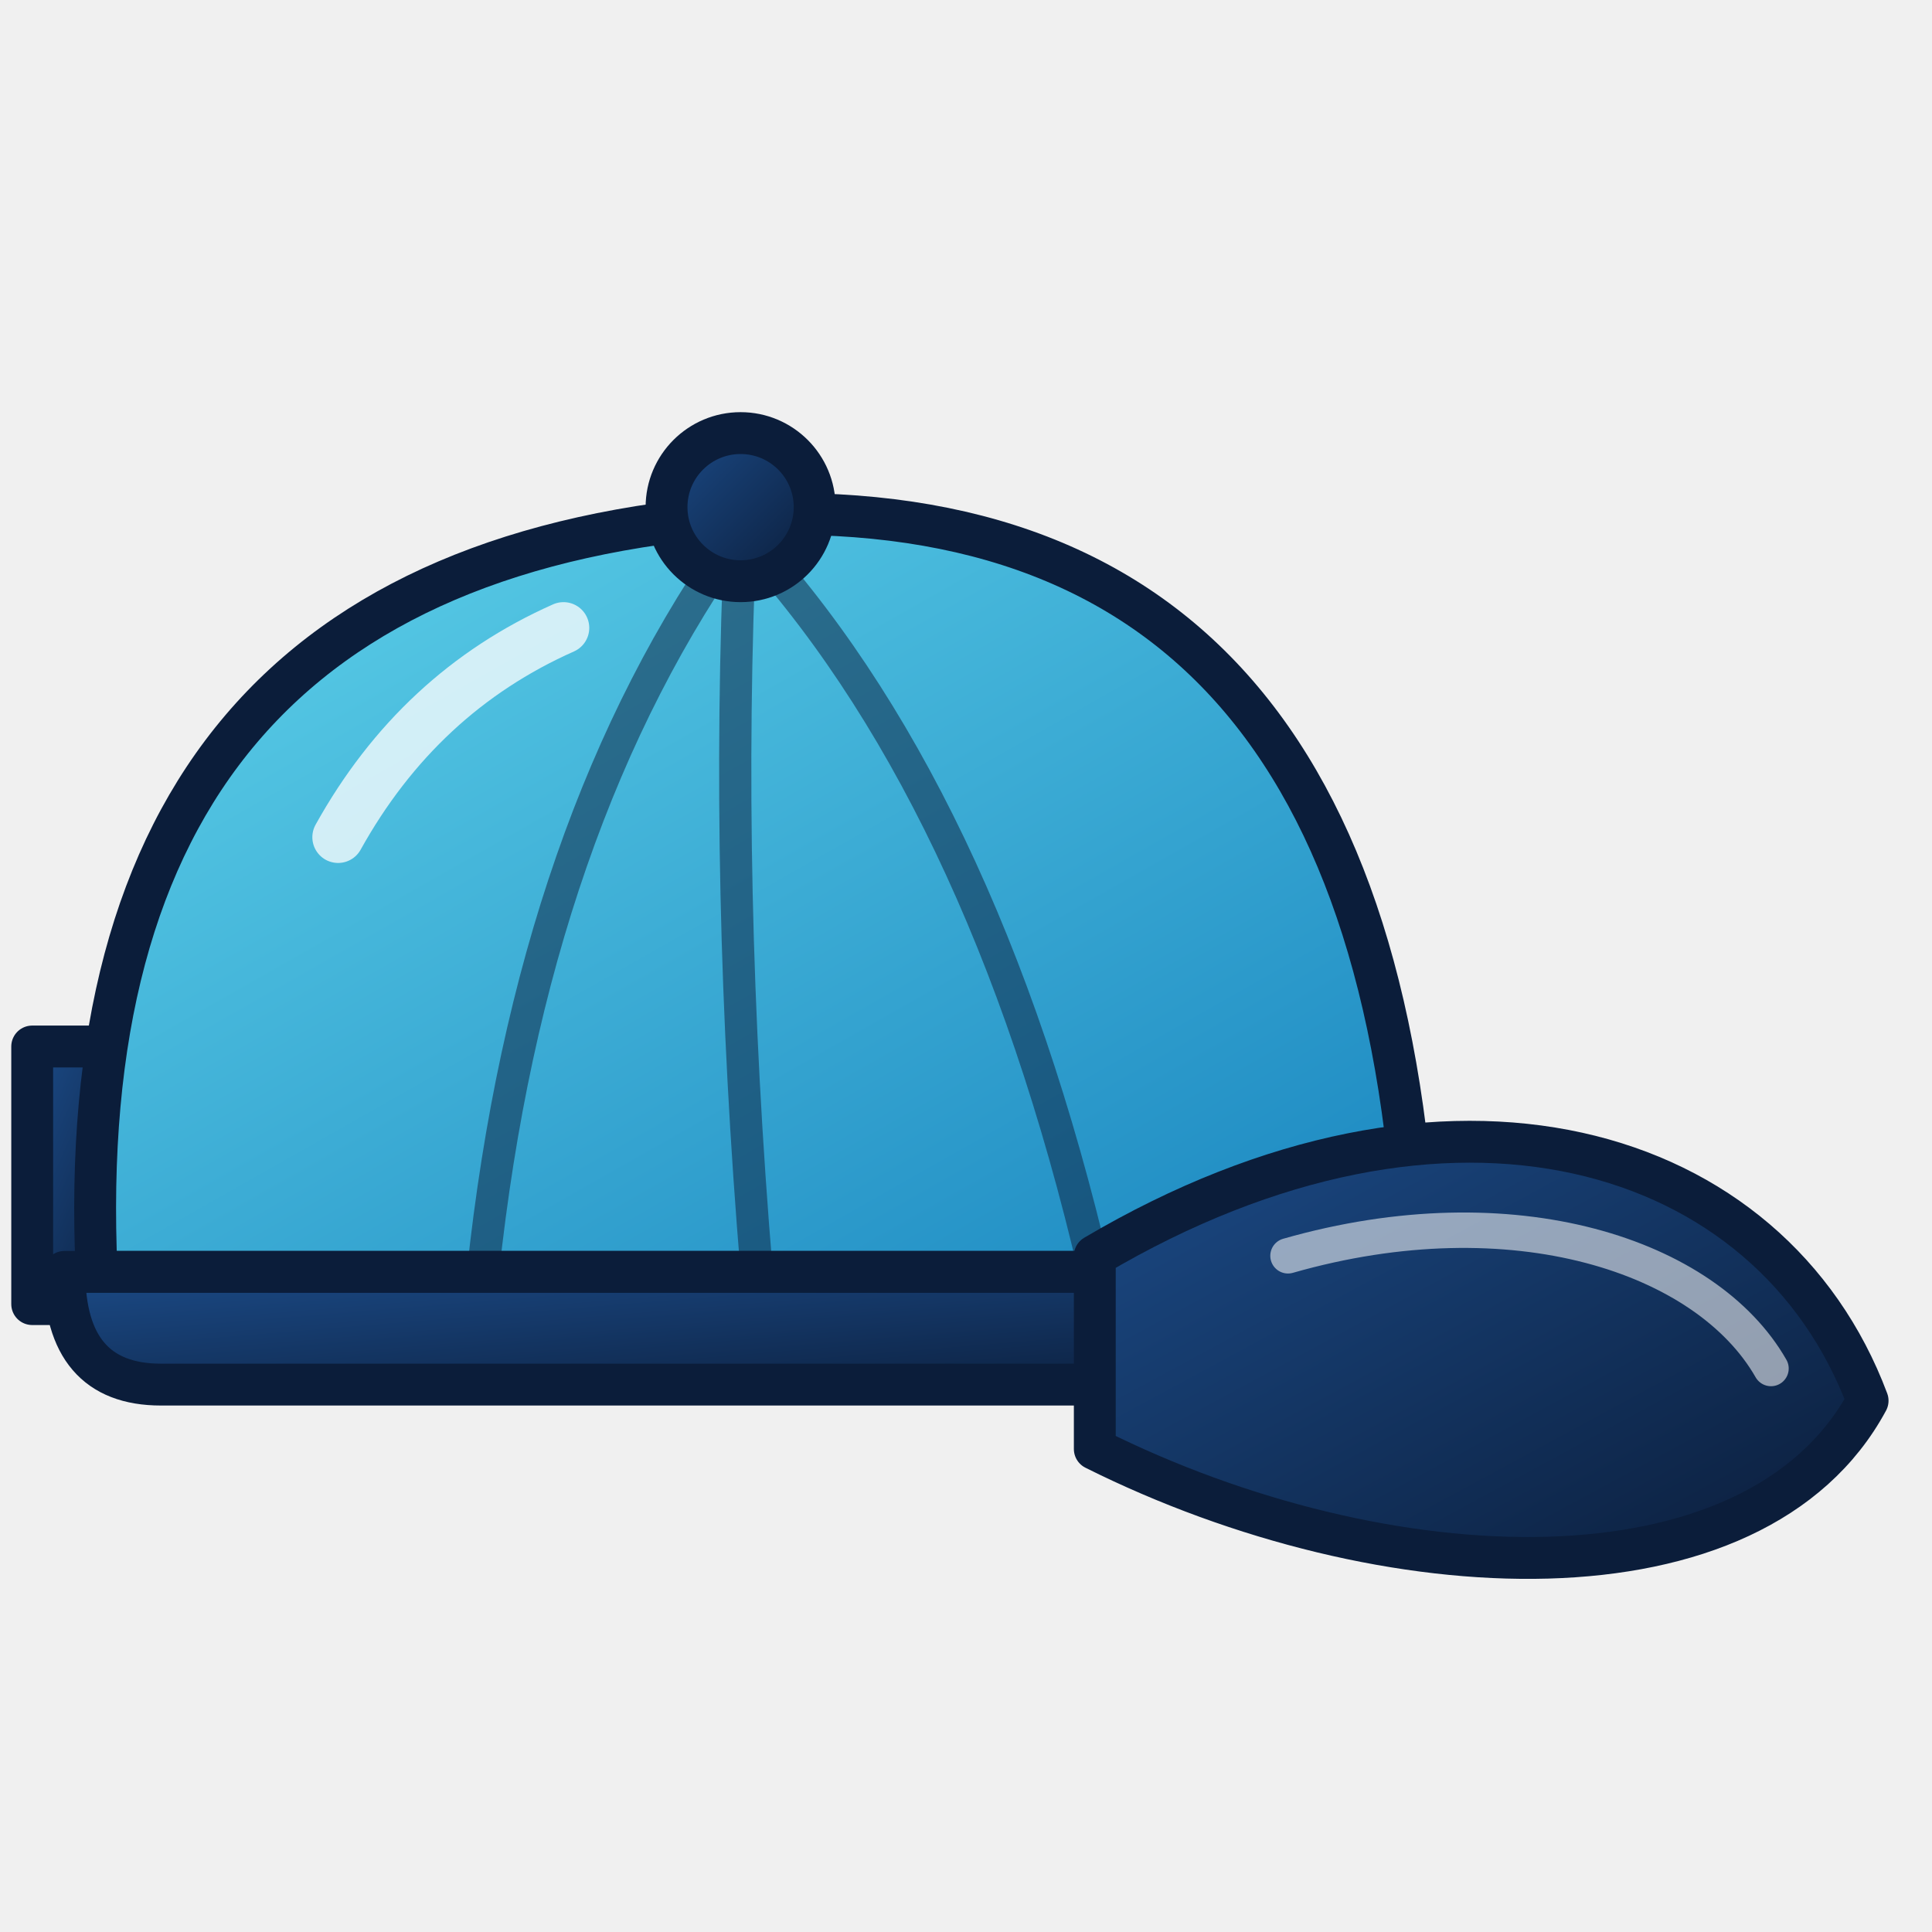
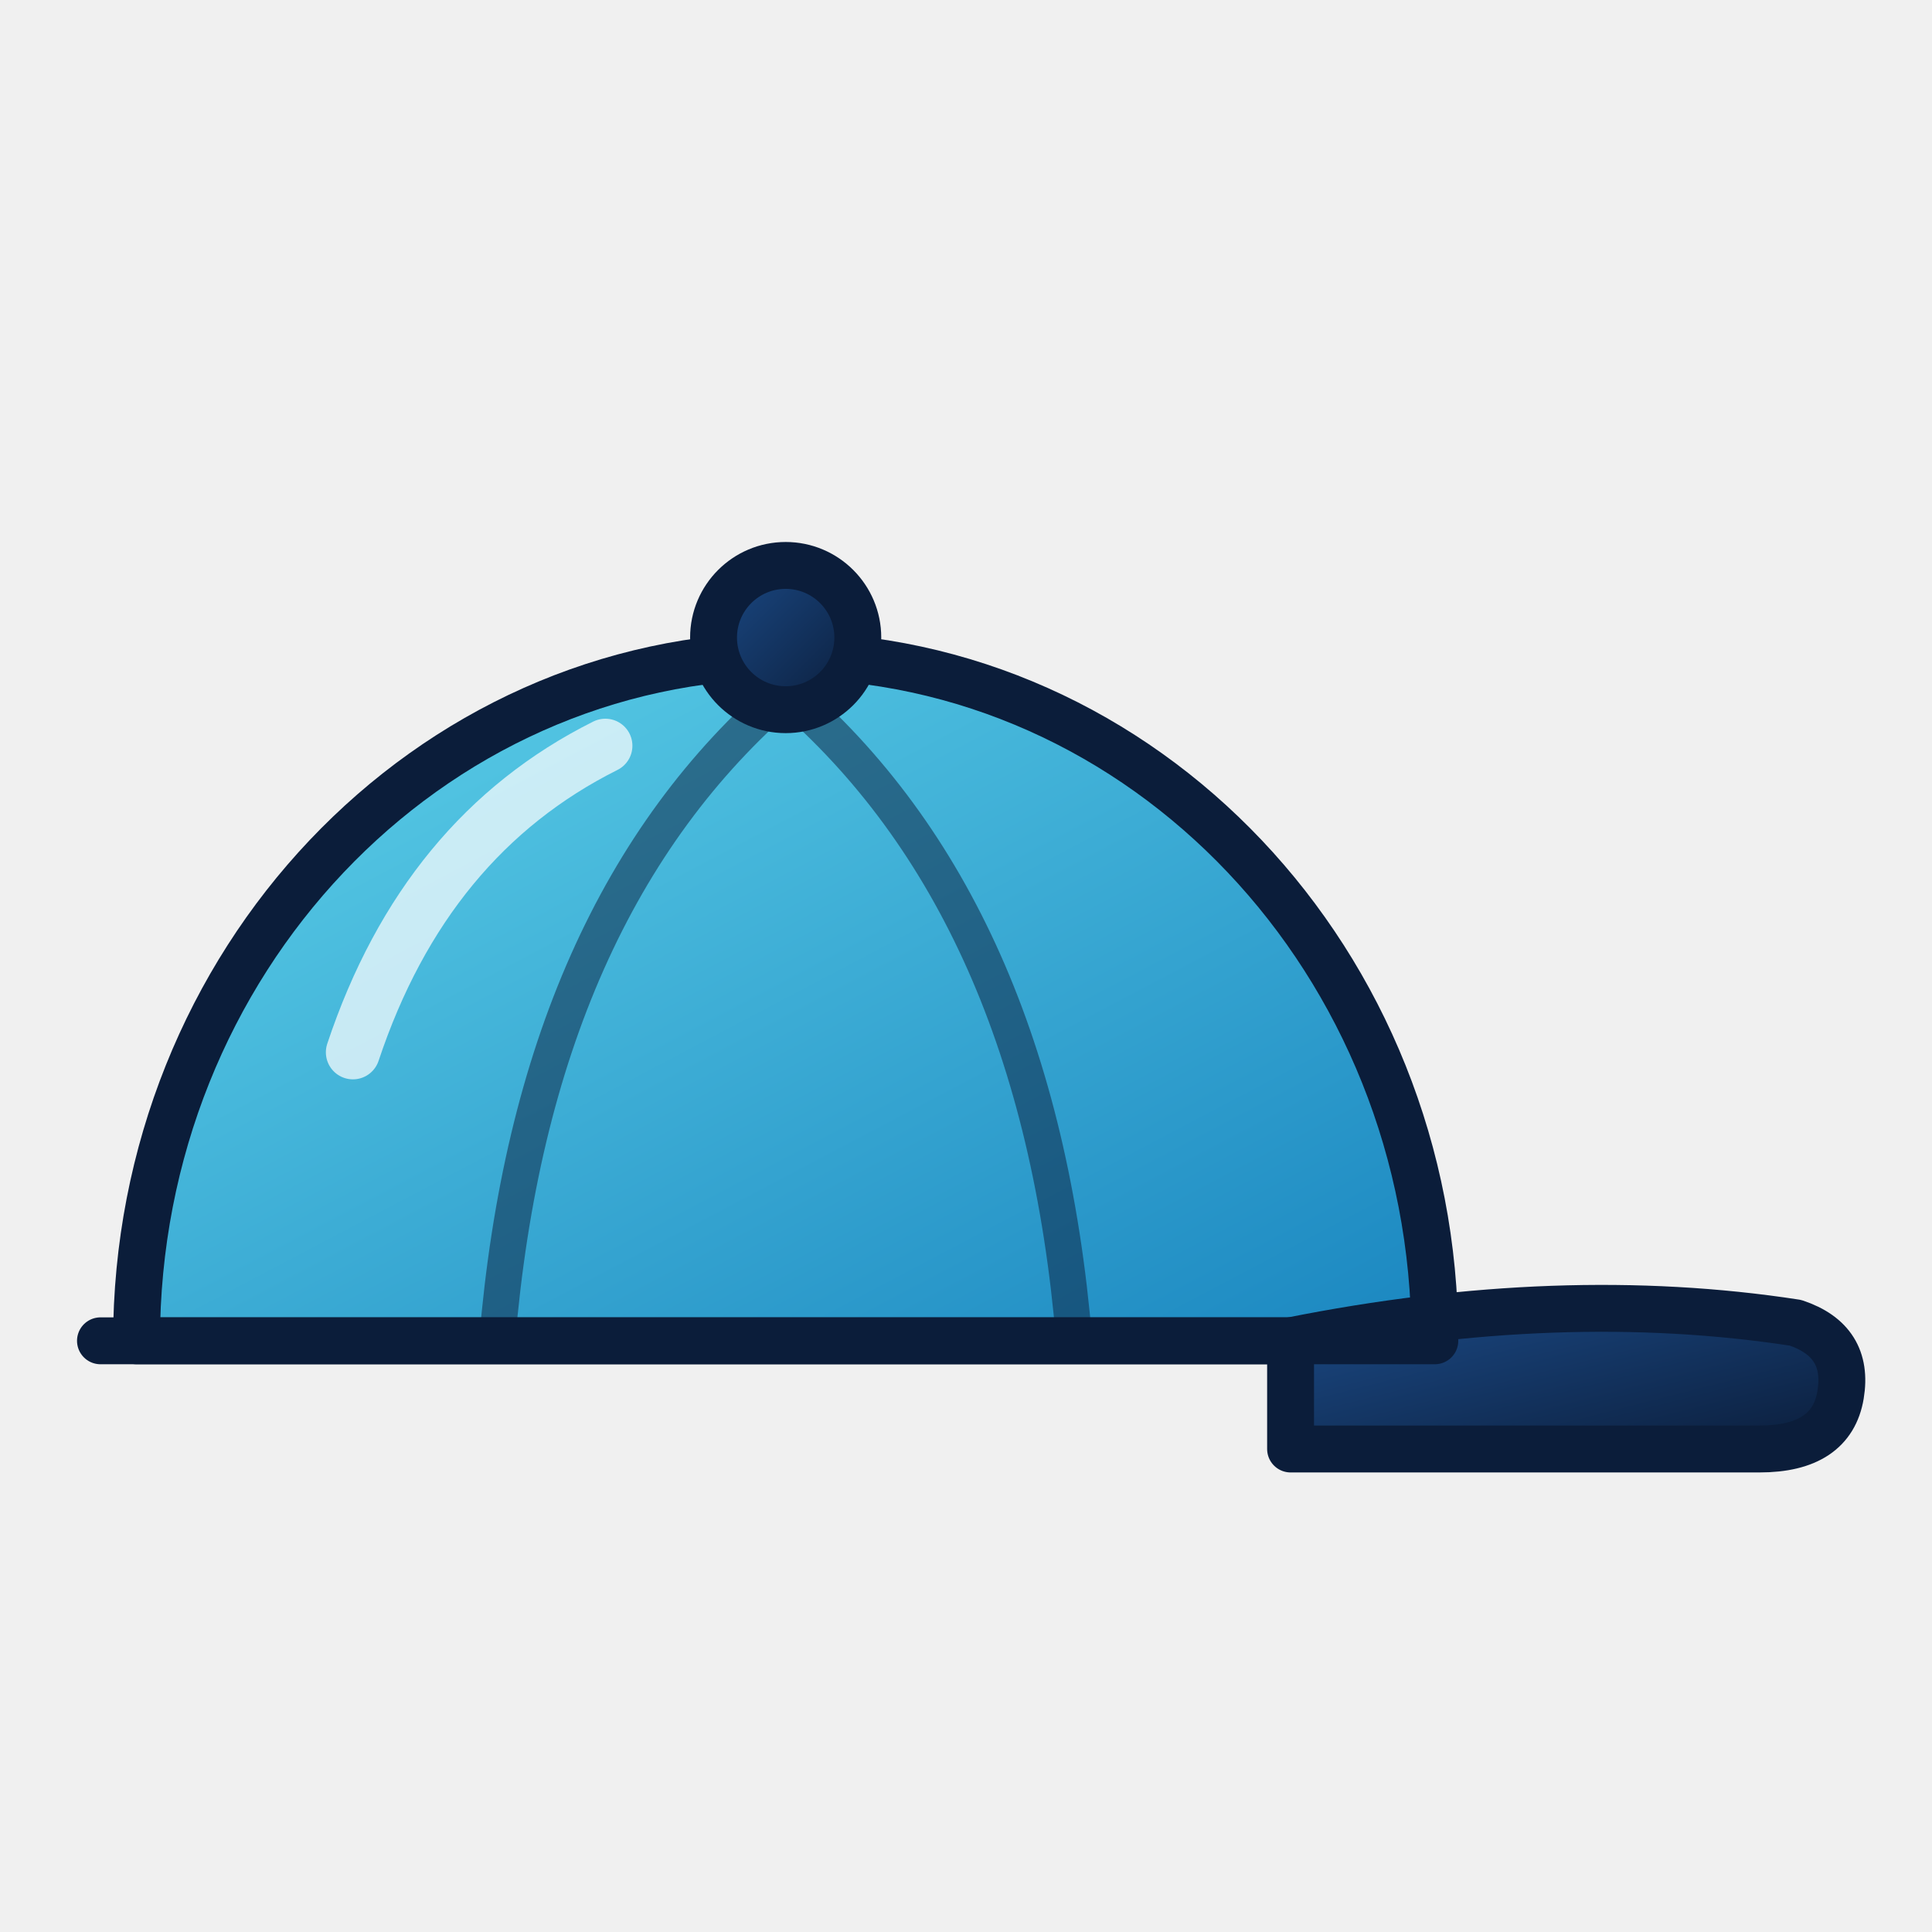
<svg xmlns="http://www.w3.org/2000/svg" viewBox="0 0 120 120">
  <defs>
    <linearGradient id="g" x1="0" y1="0" x2="1" y2="1">
      <stop offset="0" stop-color="#5fd3ea" />
      <stop offset="1" stop-color="#1a86c0" />
    </linearGradient>
    <linearGradient id="n" x1="0" y1="0" x2="1" y2="1">
      <stop offset="0" stop-color="#1b4a86" />
      <stop offset="1" stop-color="#0b1d3a" />
    </linearGradient>
  </defs>
-   <g transform="translate(-4 -1)">
-     <path d="M6 66 H13 V82 H6 Z" fill="url(#n)" stroke="#0b1d3a" stroke-width="2.6" stroke-linejoin="round" stroke-linecap="round" />
-     <path d="M10 80 Q8 36 50 33 Q90 31 92 80 Z" fill="url(#g)" stroke="#0b1d3a" stroke-width="2.6" stroke-linejoin="round" stroke-linecap="round" />
-     <path d="M50 34 Q37 52 34 80 M50 34 Q49 56 51 80 M50 34 Q65 50 72 80" fill="none" stroke="#0b1d3a" stroke-linejoin="round" stroke-linecap="round" stroke-width="2" stroke-opacity=".5" />
-     <circle cx="50" cy="32.5" r="4.6" fill="url(#n)" stroke="#0b1d3a" stroke-width="2.6" stroke-linejoin="round" stroke-linecap="round" />
-     <path d="M25 53 Q30 44 39 40" fill="none" stroke="#fff" stroke-opacity=".75" stroke-width="3.2" stroke-linecap="round" />
-     <path d="M8 80 H94 Q94 87 87 87 H14 Q8 87 8 80 Z" fill="url(#n)" stroke="#0b1d3a" stroke-width="2.6" stroke-linejoin="round" stroke-linecap="round" />
-     <path d="M72 79 C94 66 114 72 120 88 C113 101 90 100 72 91 Z" fill="url(#n)" stroke="#0b1d3a" stroke-width="2.6" stroke-linejoin="round" stroke-linecap="round" />
-     <path d="M84 79 C98 75 110 79 114 86" fill="none" stroke="#fff" stroke-opacity=".55" stroke-width="2.2" stroke-linecap="round" />
+   <g transform="translate(60 62) scale(1.12) translate(-68 -59)">
+     <path d="M22 78 A36 38 0 0 1 94 78 Z" fill="url(#g)" stroke="#0b1d3a" stroke-width="2.6" stroke-linejoin="round" stroke-linecap="round" />
+     <path d="M58 42 Q44 54 42 78 M58 42 Q72 54 74 78" fill="none" stroke="#0b1d3a" stroke-linejoin="round" stroke-linecap="round" stroke-width="2" stroke-opacity=".5" />
+     <path d="M34 62 Q38 50 48 45" fill="none" stroke="#fff" stroke-opacity=".7" stroke-width="3" stroke-linecap="round" />
+     <path d="M86 78 Q101 75 114 77 Q117 78 116.5 81 Q116 84 112 84 H86 Z" fill="url(#n)" stroke="#0b1d3a" stroke-width="2.6" stroke-linejoin="round" stroke-linecap="round" />
+     <path d="M20 78 H94" fill="none" stroke="#0b1d3a" stroke-width="2.6" stroke-linejoin="round" stroke-linecap="round" />
+     <circle cx="58" cy="39" r="4" fill="url(#n)" stroke="#0b1d3a" stroke-width="2.6" stroke-linejoin="round" stroke-linecap="round" />
  </g>
</svg>
